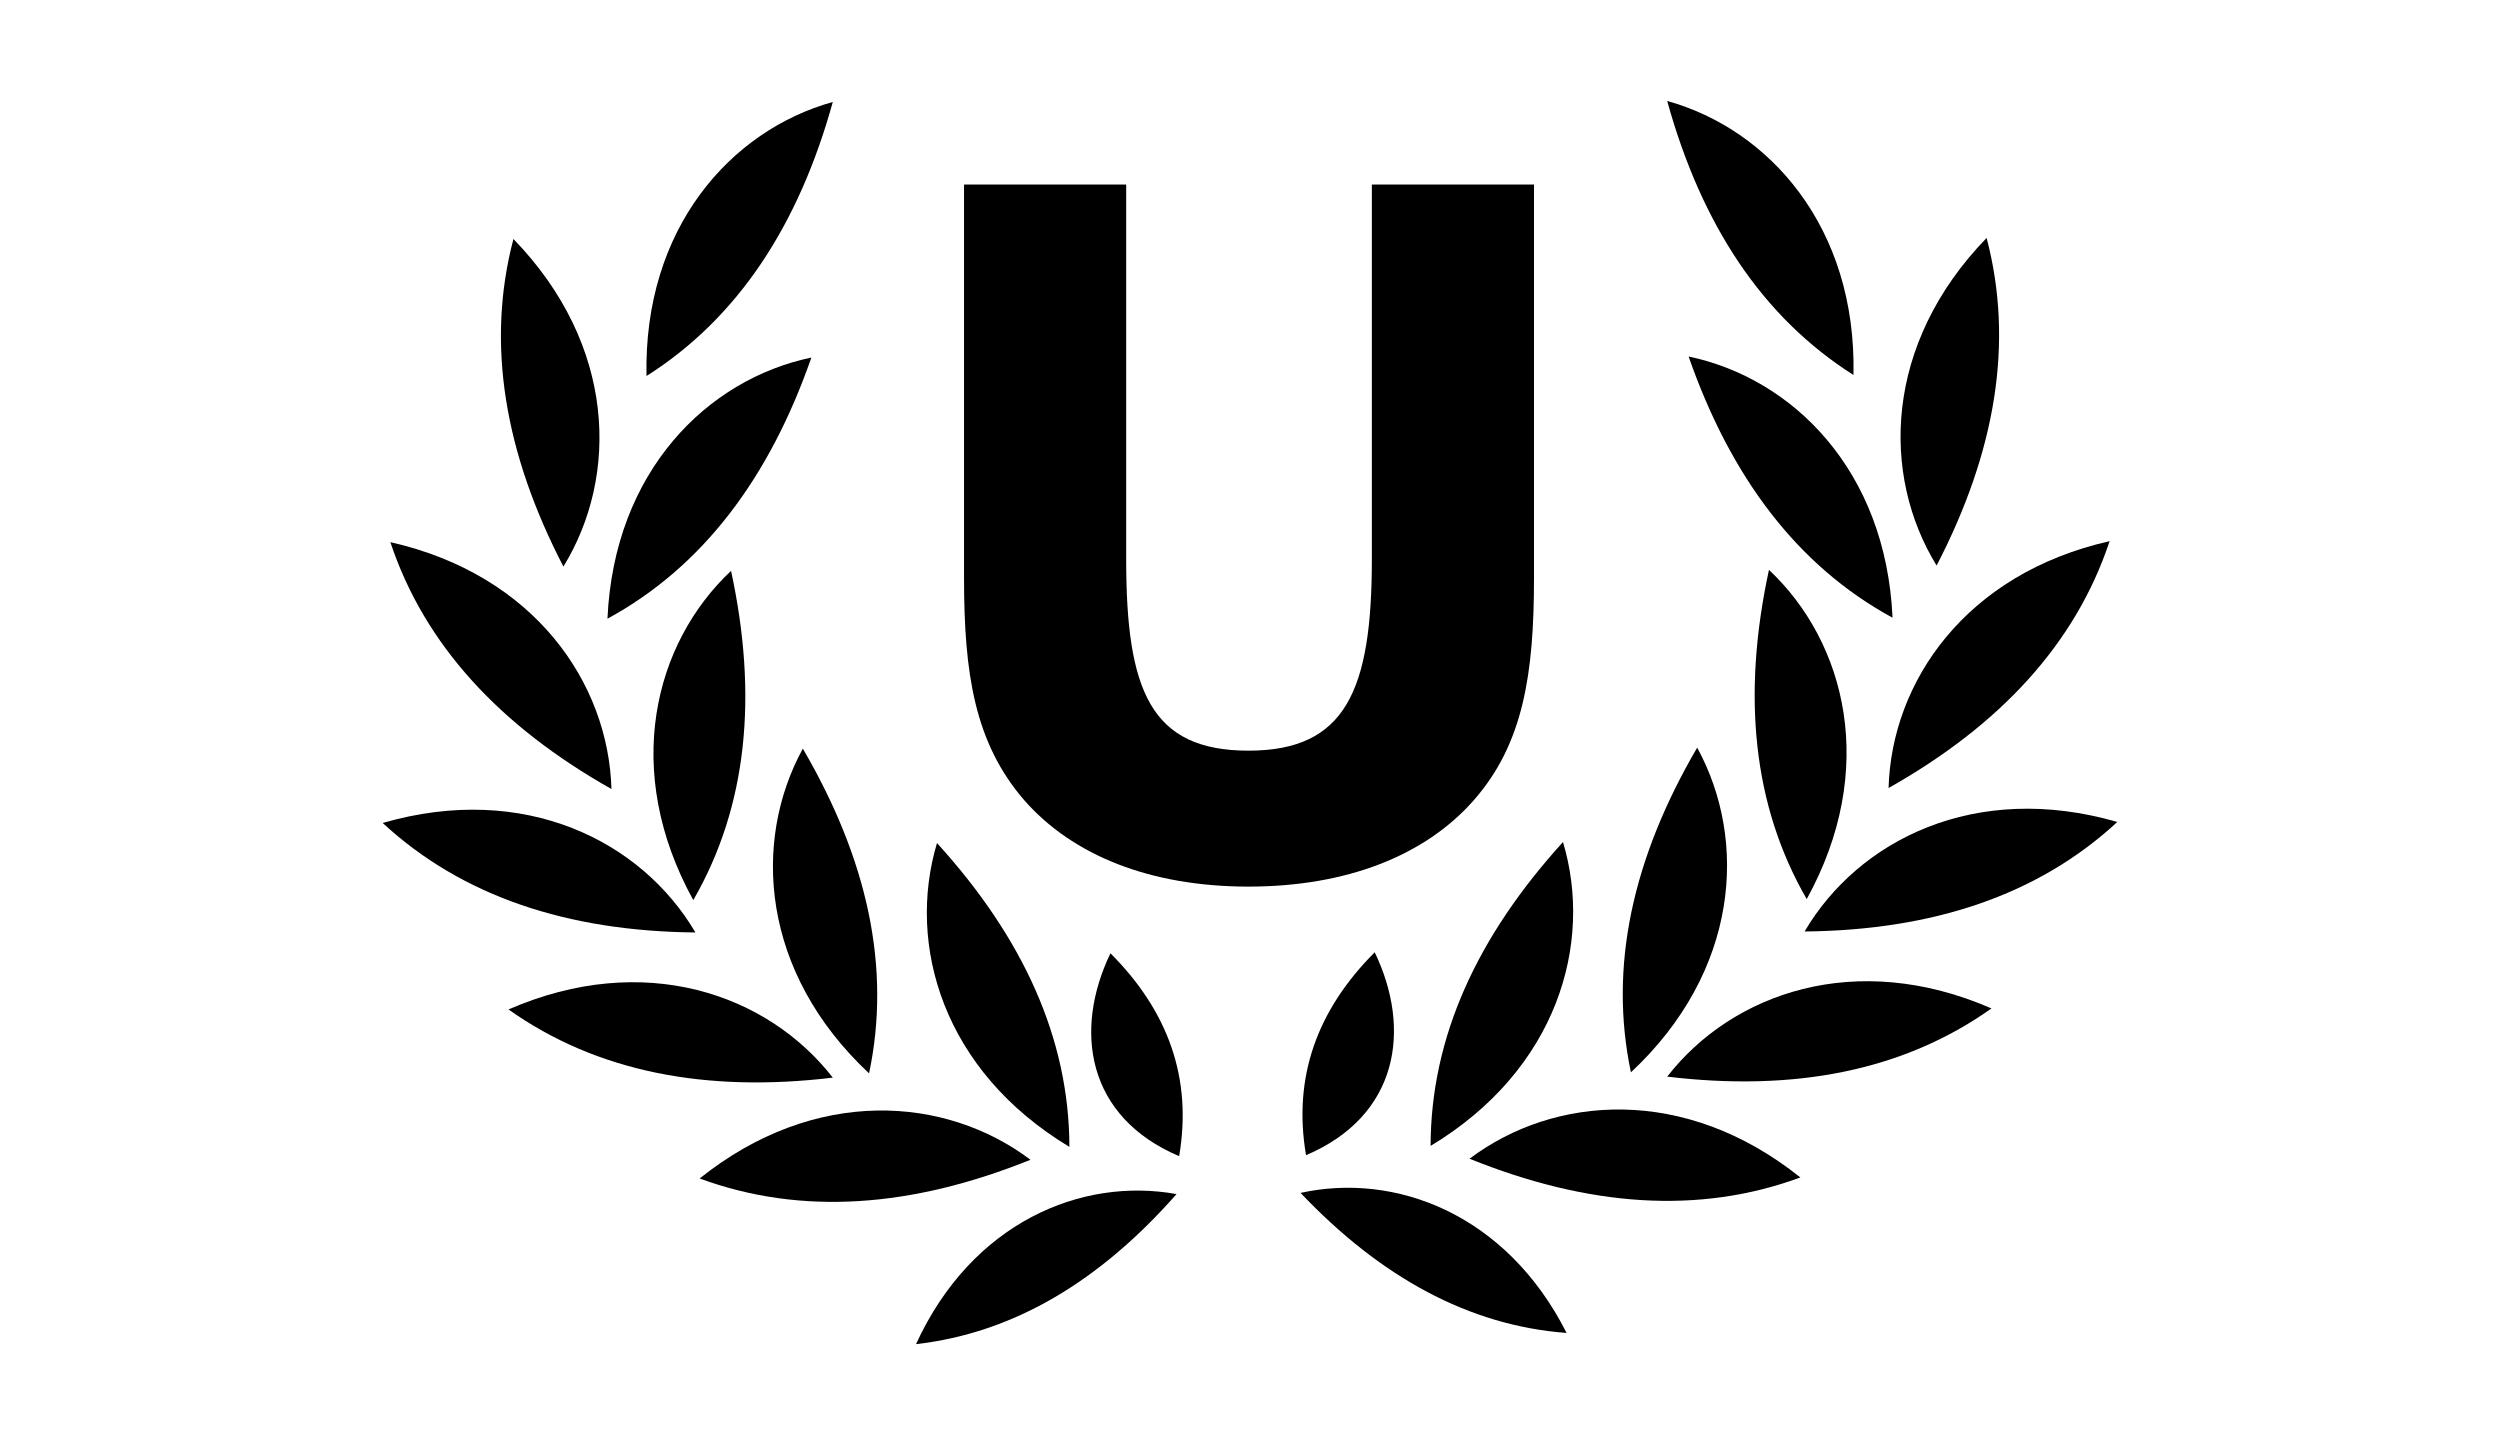
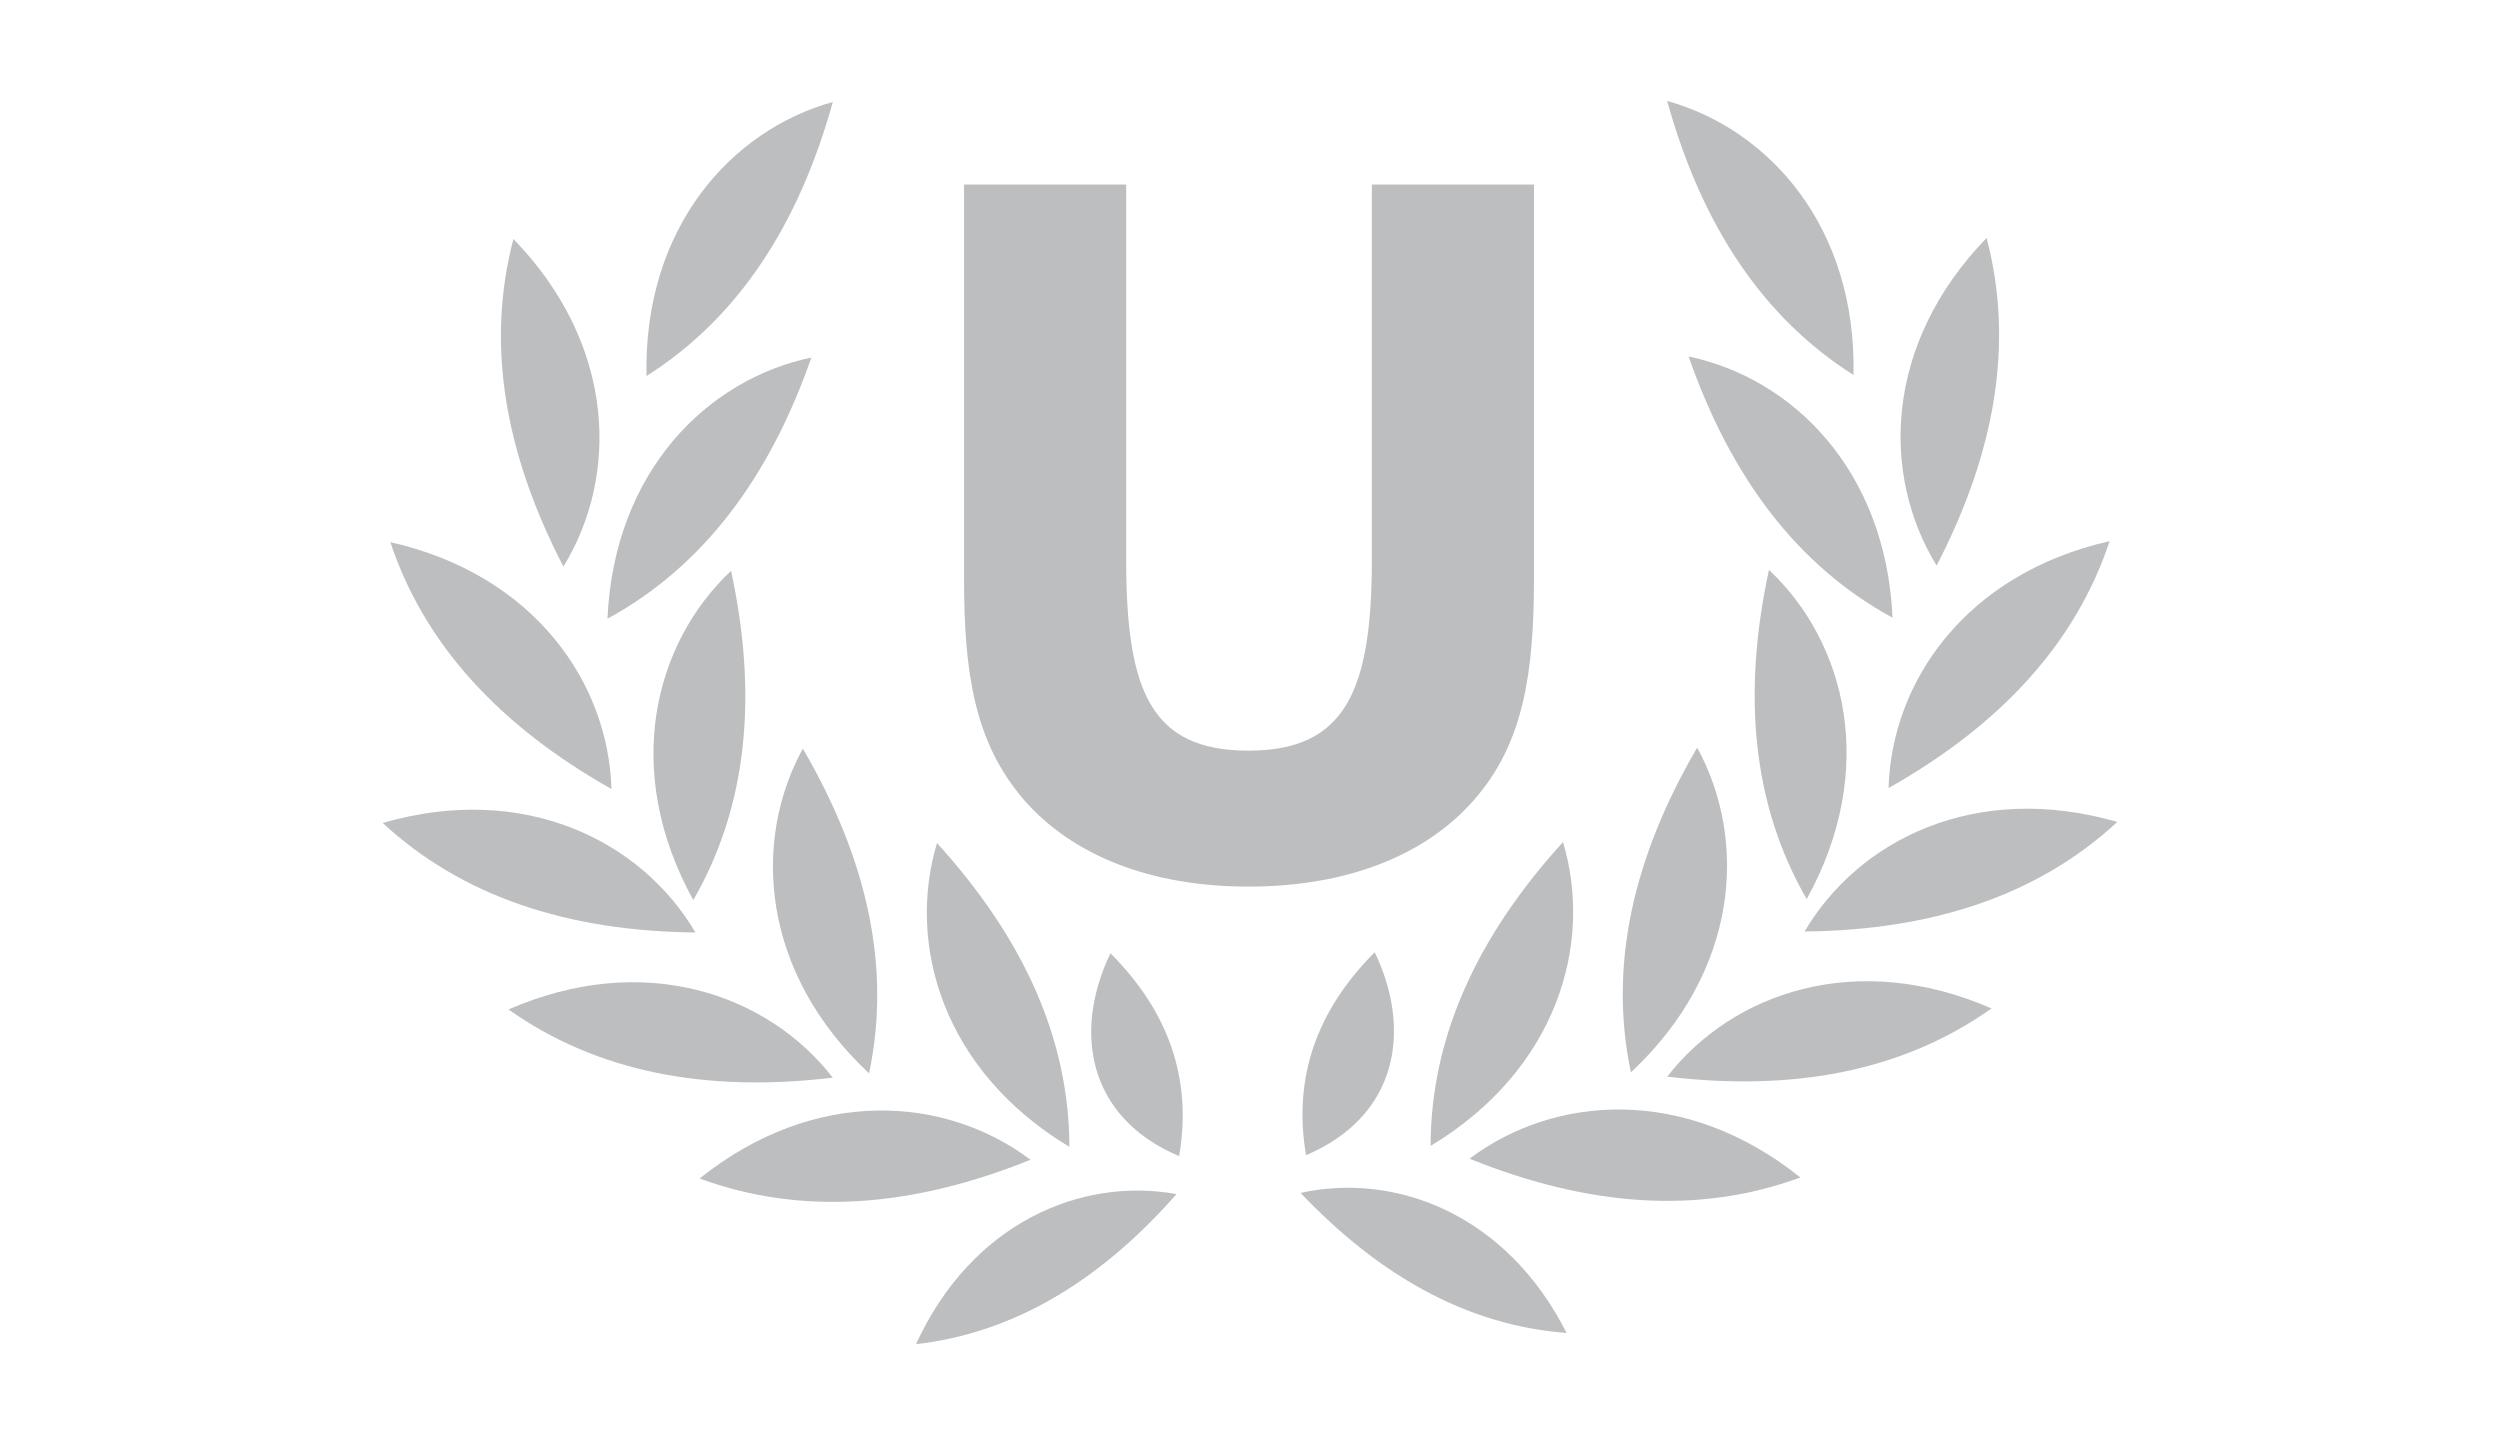
<svg xmlns="http://www.w3.org/2000/svg" version="1.1" id="Layer_1" x="0px" y="0px" width="173px" height="100px" viewBox="0 0 173 100" enable-background="new 0 0 173 100" xml:space="preserve">
  <g>
    <g>
-       <path fill-rule="evenodd" clip-rule="evenodd" d="M128.261,25.949c-6.337-4.013-10.533-10.445-12.892-18.963    C122.441,8.957,128.479,15.723,128.261,25.949z" />
-       <path fill-rule="evenodd" clip-rule="evenodd" d="M137.473,16.466c1.912,7.256,0.607,14.826-3.46,22.67    C130.173,32.883,130.354,23.813,137.473,16.466z" />
-       <path fill-rule="evenodd" clip-rule="evenodd" d="M130.964,42.747c-6.589-3.586-11.2-9.732-14.113-18.077    C124.038,26.174,130.505,32.528,130.964,42.747z" />
-       <path fill-rule="evenodd" clip-rule="evenodd" d="M145.986,37.448c-2.365,7.119-7.599,12.743-15.297,17.083    C130.897,47.193,136.01,39.703,145.986,37.448z" />
-       <path fill-rule="evenodd" clip-rule="evenodd" d="M125.025,62.217c-3.751-6.495-4.481-14.146-2.613-22.783    C127.759,44.464,129.967,53.26,125.025,62.217z" />
-       <path fill-rule="evenodd" clip-rule="evenodd" d="M146.519,56.88c-5.505,5.091-12.805,7.491-21.641,7.579    C128.6,58.135,136.691,54.04,146.519,56.88z" />
-       <path fill-rule="evenodd" clip-rule="evenodd" d="M137.81,69.783c-6.116,4.338-13.667,5.774-22.44,4.72    C119.878,68.712,128.432,65.697,137.81,69.783z" />
-       <path fill-rule="evenodd" clip-rule="evenodd" d="M112.86,74.206c-1.55-7.338,0.126-14.836,4.585-22.469    C120.966,58.178,120.332,67.226,112.86,74.206z" />
-       <path fill-rule="evenodd" clip-rule="evenodd" d="M124.586,81.48c-7.039,2.594-14.7,2.012-22.894-1.296    C107.557,75.77,116.6,75.09,124.586,81.48z" />
-       <path fill-rule="evenodd" clip-rule="evenodd" d="M98.731,89.384c-3.064-1.632-5.972-3.928-8.732-6.835    c6.504-1.437,14.223,1.41,18.409,9.691C105.017,91.985,101.794,91.017,98.731,89.384" />
-       <path fill-rule="evenodd" clip-rule="evenodd" d="M98.998,79.296c0.011-7.502,3.212-14.485,9.161-21.027    C110.266,65.303,107.761,74.02,98.998,79.296z" />
-       <path fill-rule="evenodd" clip-rule="evenodd" d="M44.738,26.02c6.336-4.014,10.533-10.447,12.892-18.964    C50.559,9.026,44.521,15.795,44.738,26.02z" />
-       <path fill-rule="evenodd" clip-rule="evenodd" d="M35.53,16.538c-1.914,7.252-0.61,14.824,3.458,22.669    C42.828,32.951,42.648,23.883,35.53,16.538z" />
-       <path fill-rule="evenodd" clip-rule="evenodd" d="M42.036,42.815c6.588-3.586,11.202-9.729,14.112-18.073    C48.964,26.241,42.495,32.597,42.036,42.815z" />
-       <path fill-rule="evenodd" clip-rule="evenodd" d="M27.013,37.517c2.365,7.117,7.602,12.742,15.3,17.085    C42.103,47.264,36.992,39.772,27.013,37.517z" />
-       <path fill-rule="evenodd" clip-rule="evenodd" d="M47.976,62.287c3.749-6.498,4.48-14.146,2.613-22.785    C45.241,44.531,43.036,53.329,47.976,62.287z" />
-       <path fill-rule="evenodd" clip-rule="evenodd" d="M26.481,56.949c5.505,5.093,12.808,7.492,21.643,7.578    C44.402,58.202,36.307,54.108,26.481,56.949z" />
-       <path fill-rule="evenodd" clip-rule="evenodd" d="M35.189,69.854c6.117,4.337,13.667,5.771,22.441,4.719    C53.122,68.779,44.568,65.767,35.189,69.854z" />
-       <path fill-rule="evenodd" clip-rule="evenodd" d="M60.139,74.277c1.552-7.341-0.126-14.835-4.583-22.472    C52.032,58.247,52.667,67.295,60.139,74.277z" />
-       <path fill-rule="evenodd" clip-rule="evenodd" d="M48.415,81.551c7.036,2.591,14.7,2.009,22.894-1.295    C65.446,75.837,56.401,75.16,48.415,81.551z" />
-       <path fill-rule="evenodd" clip-rule="evenodd" d="M63.388,93.015c6.759-0.77,12.732-4.363,18.027-10.384    C74.86,81.44,67.255,84.579,63.388,93.015z" />
-       <path fill-rule="evenodd" clip-rule="evenodd" d="M74.002,79.363c-0.013-7.501-3.213-14.482-9.162-21.024    C62.734,65.37,65.237,74.09,74.002,79.363z" />
-       <path fill-rule="evenodd" clip-rule="evenodd" d="M81.597,80.008c0.926-5.416-0.78-10.06-4.753-14.041    C74.272,71.31,75.199,77.291,81.597,80.008z" />
-       <path fill-rule="evenodd" clip-rule="evenodd" d="M90.377,79.939c-0.925-5.417,0.781-10.061,4.753-14.042    C97.703,71.238,96.775,77.222,90.377,79.939z" />
+       <path fill="#BCBEC0" d="M128.262,25.949c-6.338-4.013-10.533-10.445-12.893-18.963C122.441,8.957,128.479,15.723,128.262,25.949z" />
+       <path fill="#BCBEC0" d="M137.473,16.466c1.912,7.256,0.607,14.826-3.459,22.67C130.173,32.883,130.354,23.813,137.473,16.466z" />
+       <path fill="#BCBEC0" d="M130.964,42.747c-6.589-3.586-11.2-9.732-14.112-18.077C124.038,26.174,130.505,32.528,130.964,42.747z" />
+       <path fill="#BCBEC0" d="M145.986,37.448c-2.365,7.119-7.6,12.743-15.297,17.083C130.896,47.193,136.01,39.703,145.986,37.448z" />
+       <path fill="#BCBEC0" d="M125.025,62.217c-3.752-6.494-4.481-14.146-2.613-22.783C127.759,44.464,129.967,53.26,125.025,62.217z" />
+       <path fill="#BCBEC0" d="M146.52,56.88c-5.506,5.091-12.806,7.491-21.642,7.579C128.6,58.135,136.691,54.04,146.52,56.88z" />
+       <path fill="#BCBEC0" d="M137.811,69.783c-6.117,4.338-13.668,5.773-22.44,4.72C119.878,68.712,128.432,65.697,137.811,69.783z" />
+       <path fill="#BCBEC0" d="M112.859,74.206c-1.549-7.338,0.127-14.836,4.586-22.47C120.966,58.178,120.332,67.227,112.859,74.206z" />
+       <path fill="#BCBEC0" d="M124.586,81.48c-7.039,2.594-14.699,2.012-22.895-1.297C107.557,75.77,116.6,75.09,124.586,81.48z" />
+       <path fill="#BCBEC0" d="M98.73,89.384c-3.063-1.632-5.972-3.928-8.731-6.835c6.504-1.438,14.224,1.41,18.409,9.691    C105.018,91.984,101.794,91.018,98.73,89.384" />
+       <path fill="#BCBEC0" d="M98.998,79.296c0.011-7.502,3.212-14.485,9.161-21.026C110.266,65.303,107.762,74.02,98.998,79.296z" />
+       <path fill="#BCBEC0" d="M44.738,26.02c6.336-4.014,10.533-10.447,12.892-18.964C50.559,9.026,44.521,15.795,44.738,26.02z" />
+       <path fill="#BCBEC0" d="M35.53,16.538c-1.914,7.252-0.61,14.824,3.458,22.669C42.828,32.951,42.648,23.883,35.53,16.538z" />
+       <path fill="#BCBEC0" d="M42.036,42.815c6.588-3.586,11.202-9.729,14.112-18.073C48.964,26.241,42.495,32.597,42.036,42.815z" />
+       <path fill="#BCBEC0" d="M27.013,37.517c2.365,7.117,7.602,12.742,15.3,17.084C42.103,47.264,36.992,39.772,27.013,37.517z" />
+       <path fill="#BCBEC0" d="M47.976,62.287c3.749-6.498,4.48-14.146,2.613-22.785C45.241,44.531,43.036,53.329,47.976,62.287z" />
+       <path fill="#BCBEC0" d="M26.481,56.949c5.505,5.093,12.808,7.492,21.643,7.578C44.402,58.202,36.307,54.107,26.481,56.949z" />
+       <path fill="#BCBEC0" d="M35.189,69.854c6.117,4.338,13.667,5.771,22.441,4.72C53.122,68.779,44.568,65.768,35.189,69.854z" />
+       <path fill="#BCBEC0" d="M60.139,74.277c1.552-7.342-0.126-14.836-4.583-22.473C52.032,58.247,52.667,67.295,60.139,74.277z" />
+       <path fill="#BCBEC0" d="M48.415,81.551c7.036,2.592,14.7,2.01,22.894-1.295C65.446,75.837,56.401,75.16,48.415,81.551z" />
+       <path fill="#BCBEC0" d="M63.388,93.016c6.759-0.771,12.732-4.363,18.027-10.385C74.86,81.439,67.255,84.579,63.388,93.016z" />
+       <path fill="#BCBEC0" d="M74.002,79.363c-0.013-7.502-3.213-14.482-9.162-21.024C62.734,65.37,65.237,74.09,74.002,79.363z" />
+       <path fill="#BCBEC0" d="M81.597,80.008c0.926-5.416-0.78-10.06-4.753-14.041C74.272,71.311,75.199,77.291,81.597,80.008z" />
+       <path fill="#BCBEC0" d="M90.377,79.939c-0.925-5.418,0.781-10.062,4.753-14.043C97.703,71.238,96.775,77.223,90.377,79.939z" />
    </g>
    <g>
-       <path d="M106.153,39.985c0,6.652-0.739,11.491-4.166,15.389c-3.36,3.829-8.802,5.979-15.589,5.979s-12.162-2.15-15.521-5.979    c-3.427-3.965-4.166-8.736-4.166-15.389V12.772h11.221v25.937c0,9.071,1.68,13.237,8.466,13.237c6.719,0,8.534-4.166,8.534-13.237    V12.772h11.221V39.985z" />
+       <path fill="#BCBEC0" d="M106.152,39.985c0,6.652-0.738,11.492-4.166,15.389c-3.359,3.829-8.801,5.979-15.588,5.979    c-6.787,0-12.162-2.15-15.521-5.979c-3.427-3.965-4.166-8.736-4.166-15.389V12.772h11.221v25.937    c0,9.071,1.68,13.236,8.466,13.236c6.719,0,8.534-4.165,8.534-13.236V12.772h11.221V39.985L106.152,39.985z" />
    </g>
  </g>
</svg>
